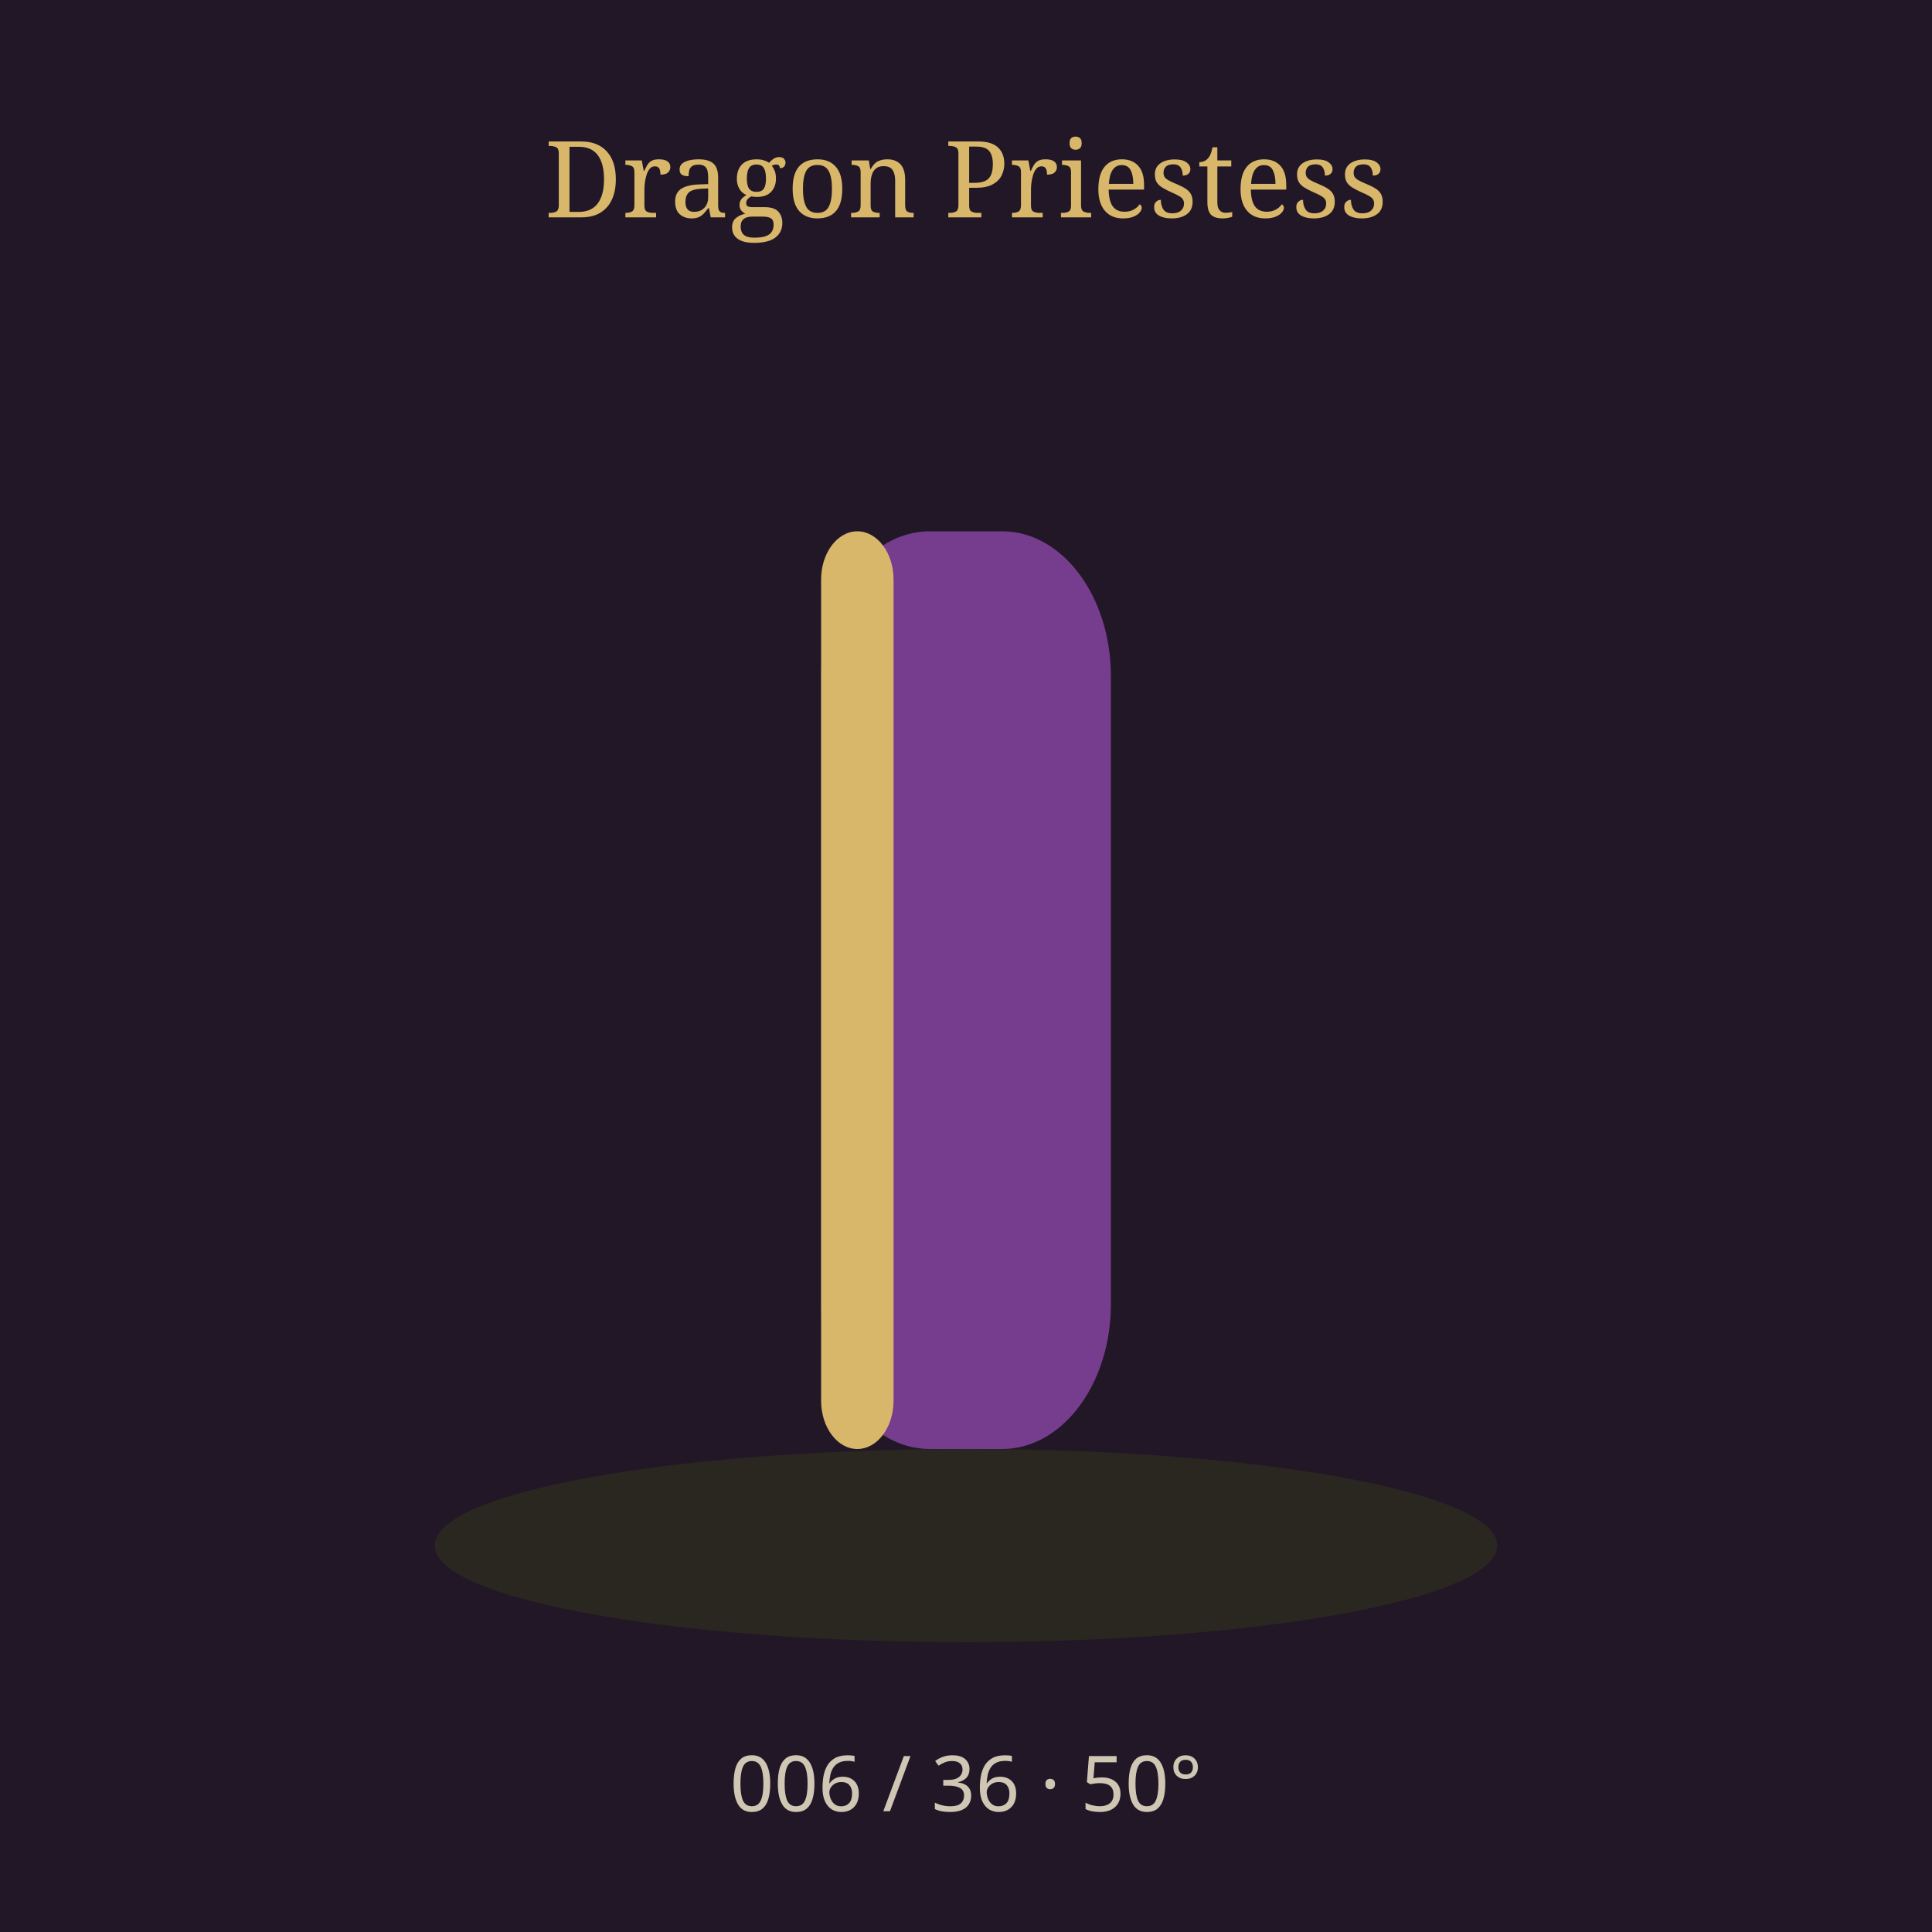
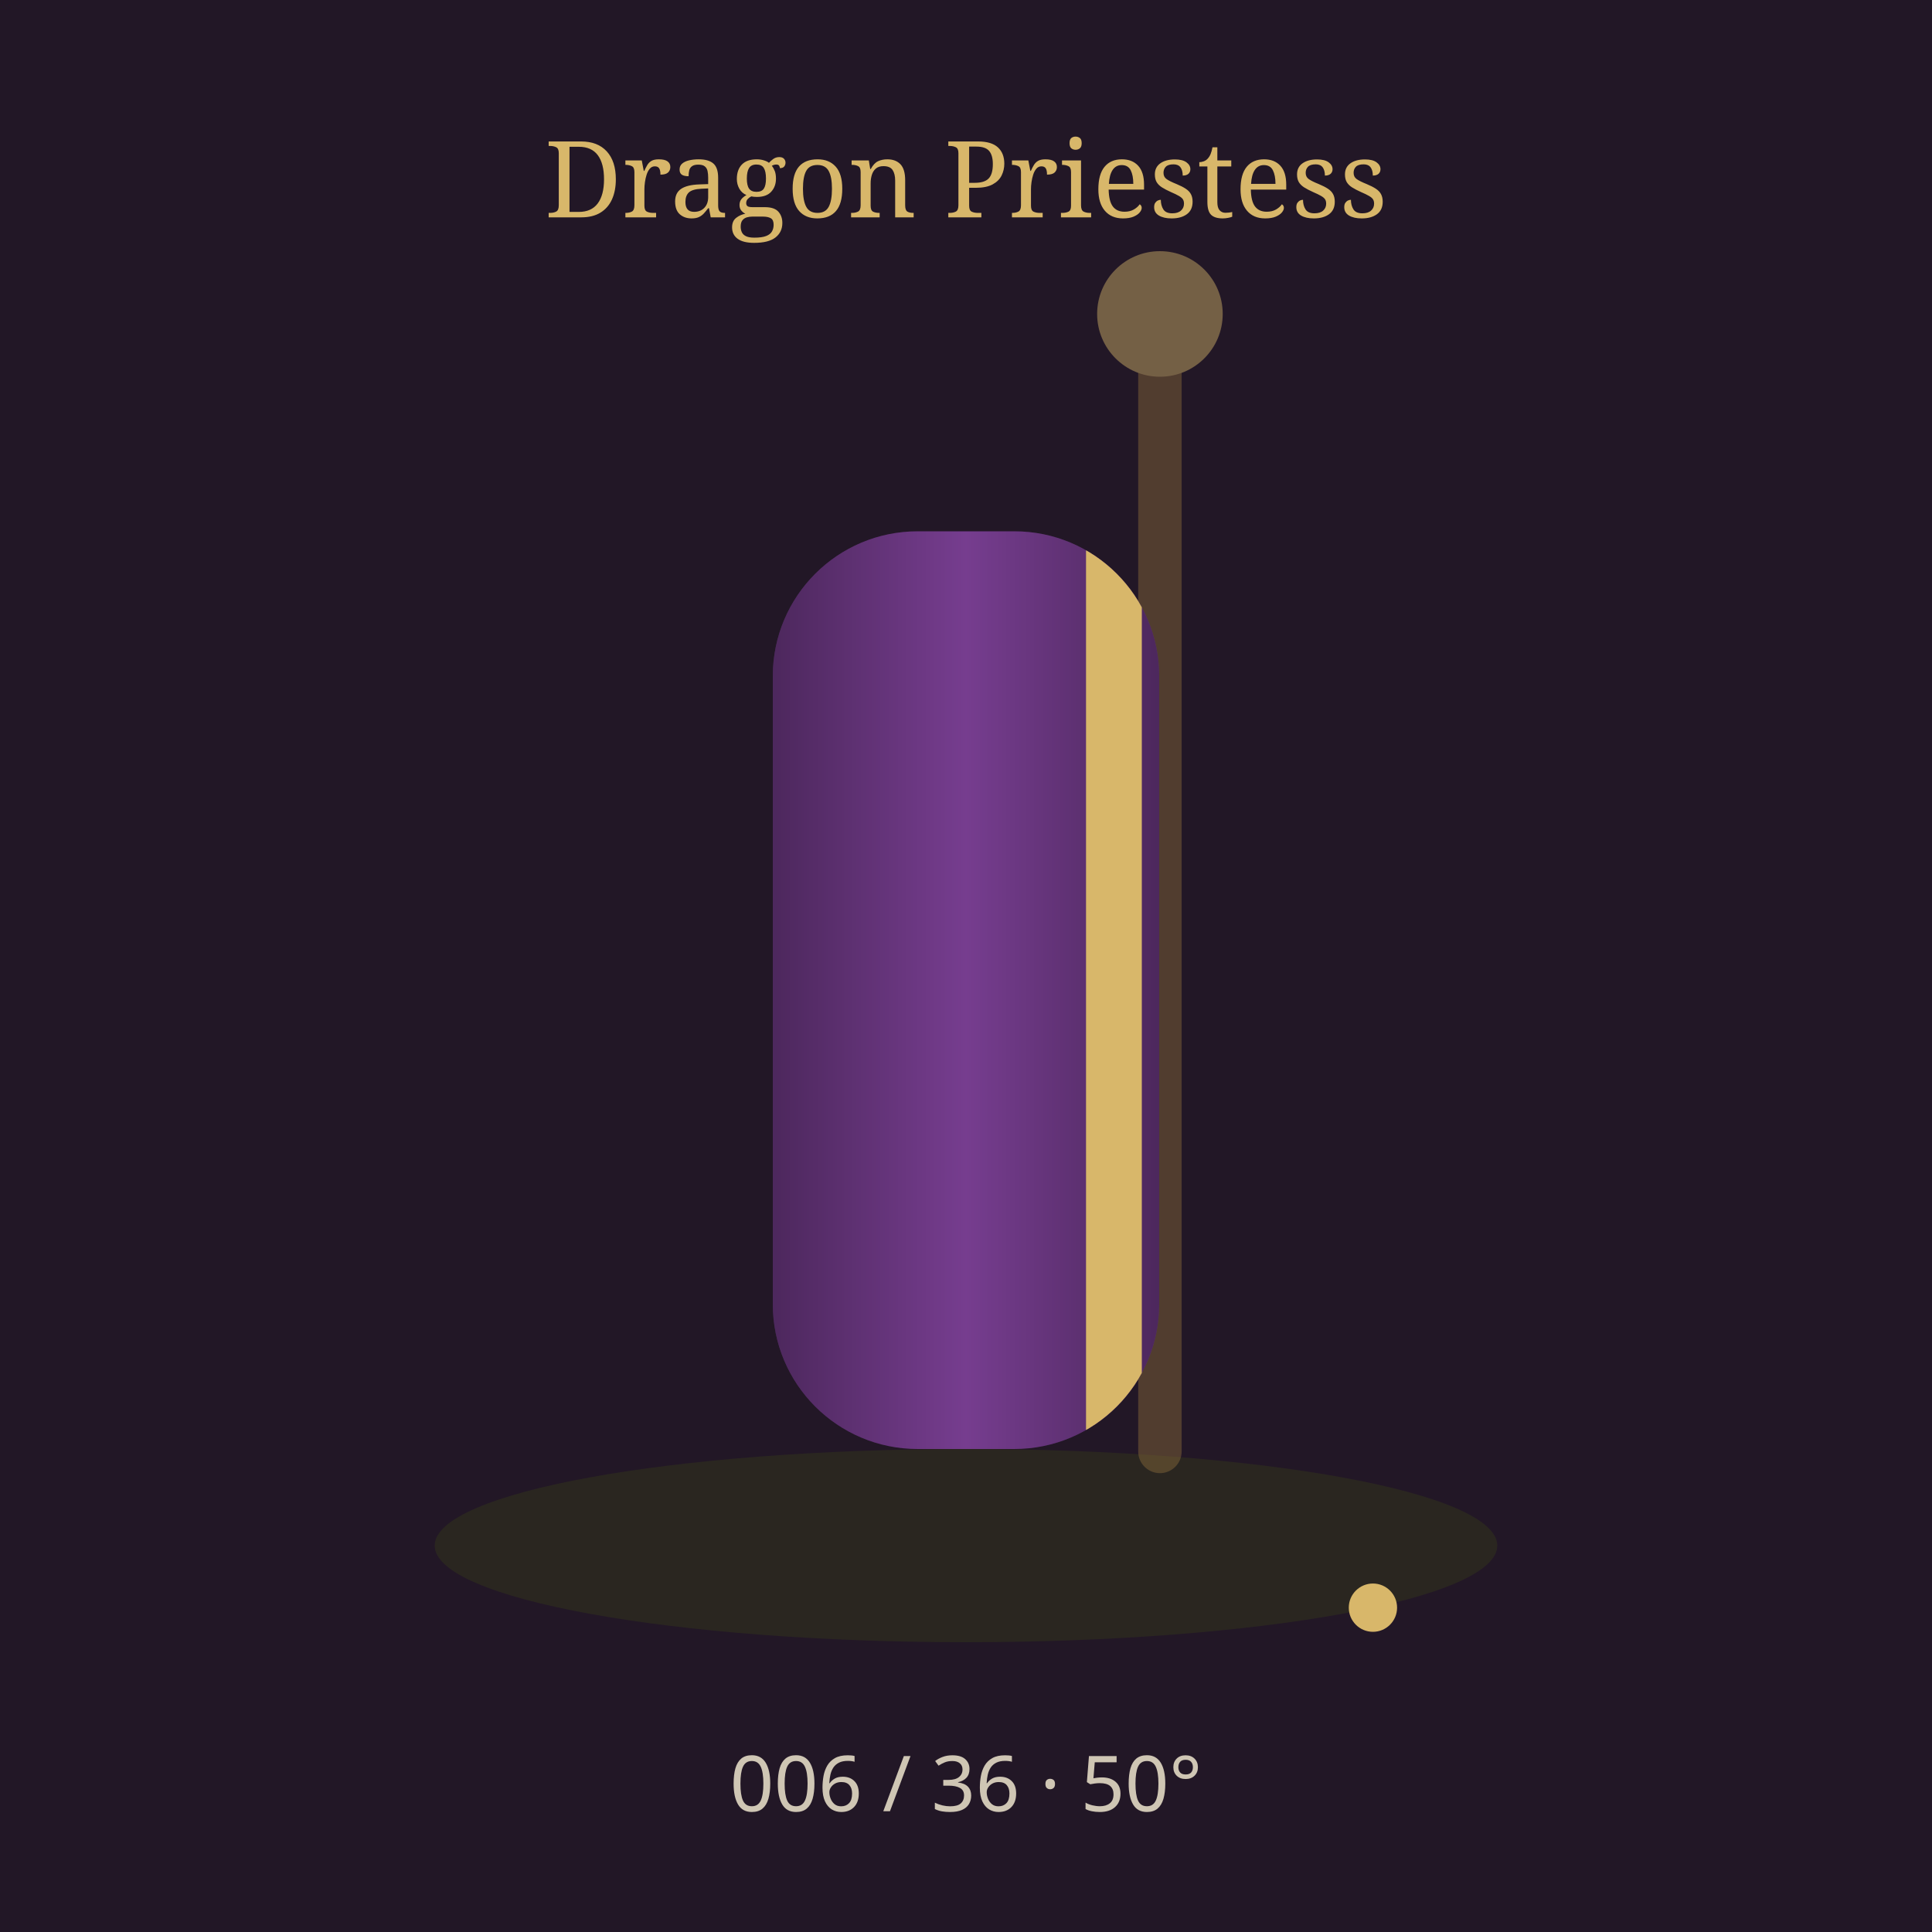
<svg xmlns="http://www.w3.org/2000/svg" width="800" height="800" viewBox="0 0 800 800">
+   <defs>
+     <linearGradient id="shade" x1="0" y1="0" x2="1" y2="0">
+       <stop offset="0" stop-color="#000" stop-opacity="0.35" />
+       <stop offset="0.5" stop-color="#000" stop-opacity="0" />
+       <stop offset="1" stop-color="#000" stop-opacity="0.35" />
+     </linearGradient>
+     <clipPath id="body">
+       <rect x="-80" y="-180" width="160" height="380" rx="60" />
+     </clipPath>
+   </defs>
  <rect width="100%" height="100%" fill="hsl(282 25% 12%)" />
  <ellipse cx="400" cy="640" rx="220" ry="40" fill="#2a2620" />
-   <g transform="translate(400 400) scale(0.750 1)">
+   <circle cx="568.5" cy="665.7" r="10" fill="#d8b76a" opacity="1" />
+   <g transform="translate(400 400)">
+     <g opacity="0.45">
+       <rect x="71.3" y="-260" width="18" height="470" rx="9" fill="#8a6a3a" />
+       <circle cx="80.3" cy="-270" r="26" fill="#d8b76a" />
+     </g>
    <rect x="-80" y="-180" width="160" height="380" rx="60" fill="hsl(282 40% 40%)" />
-     <rect x="-80" y="-180" width="40" height="380" rx="20" fill="#d8b76a" />
+     <rect x="-80" y="-180" width="160" height="380" rx="60" fill="url(#shade)" />
+     <rect x="49.7" y="-180" width="23.1" height="380" fill="#d8b76a" clip-path="url(#body)" />
  </g>
  <text x="400" y="90" fill="#d8b76a" font-family="serif" font-size="44" text-anchor="middle">Dragon Priestess</text>
  <text x="400" y="750" fill="#cfc6b4" font-family="sans-serif" font-size="32" text-anchor="middle">006 / 36 · 50°</text>
</svg>
